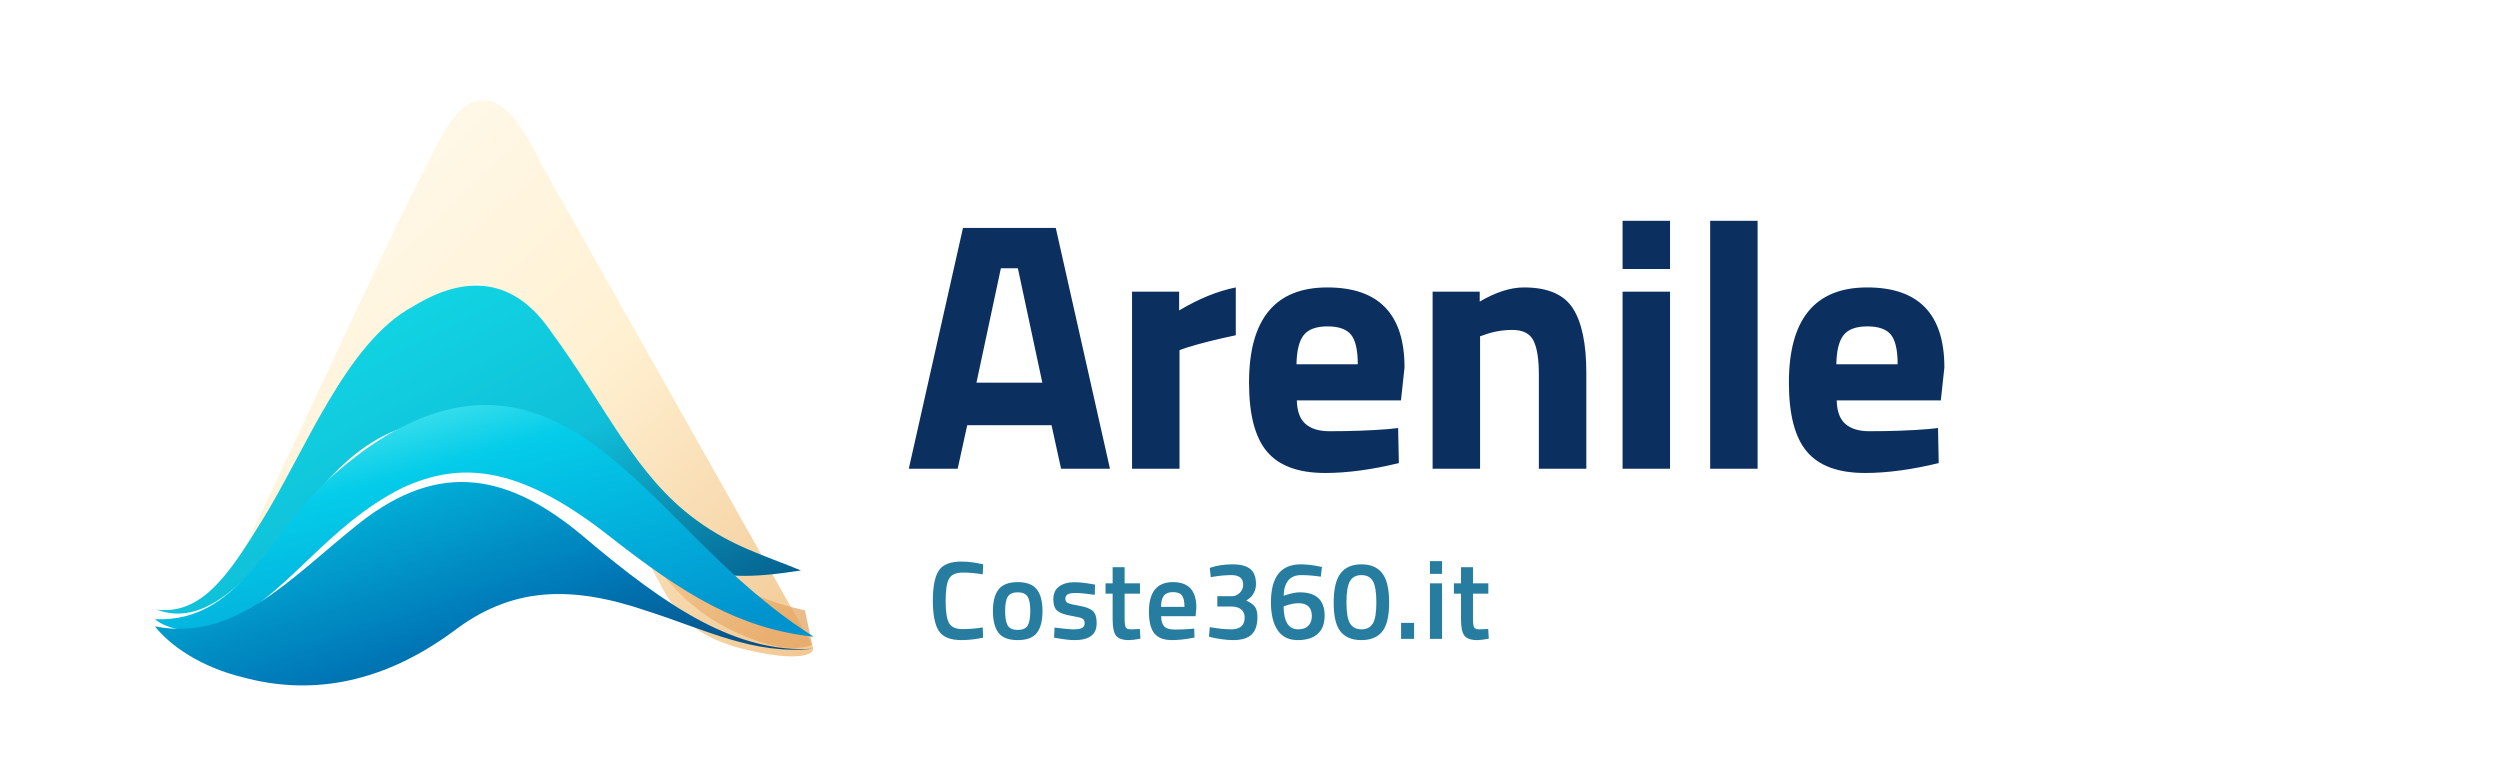
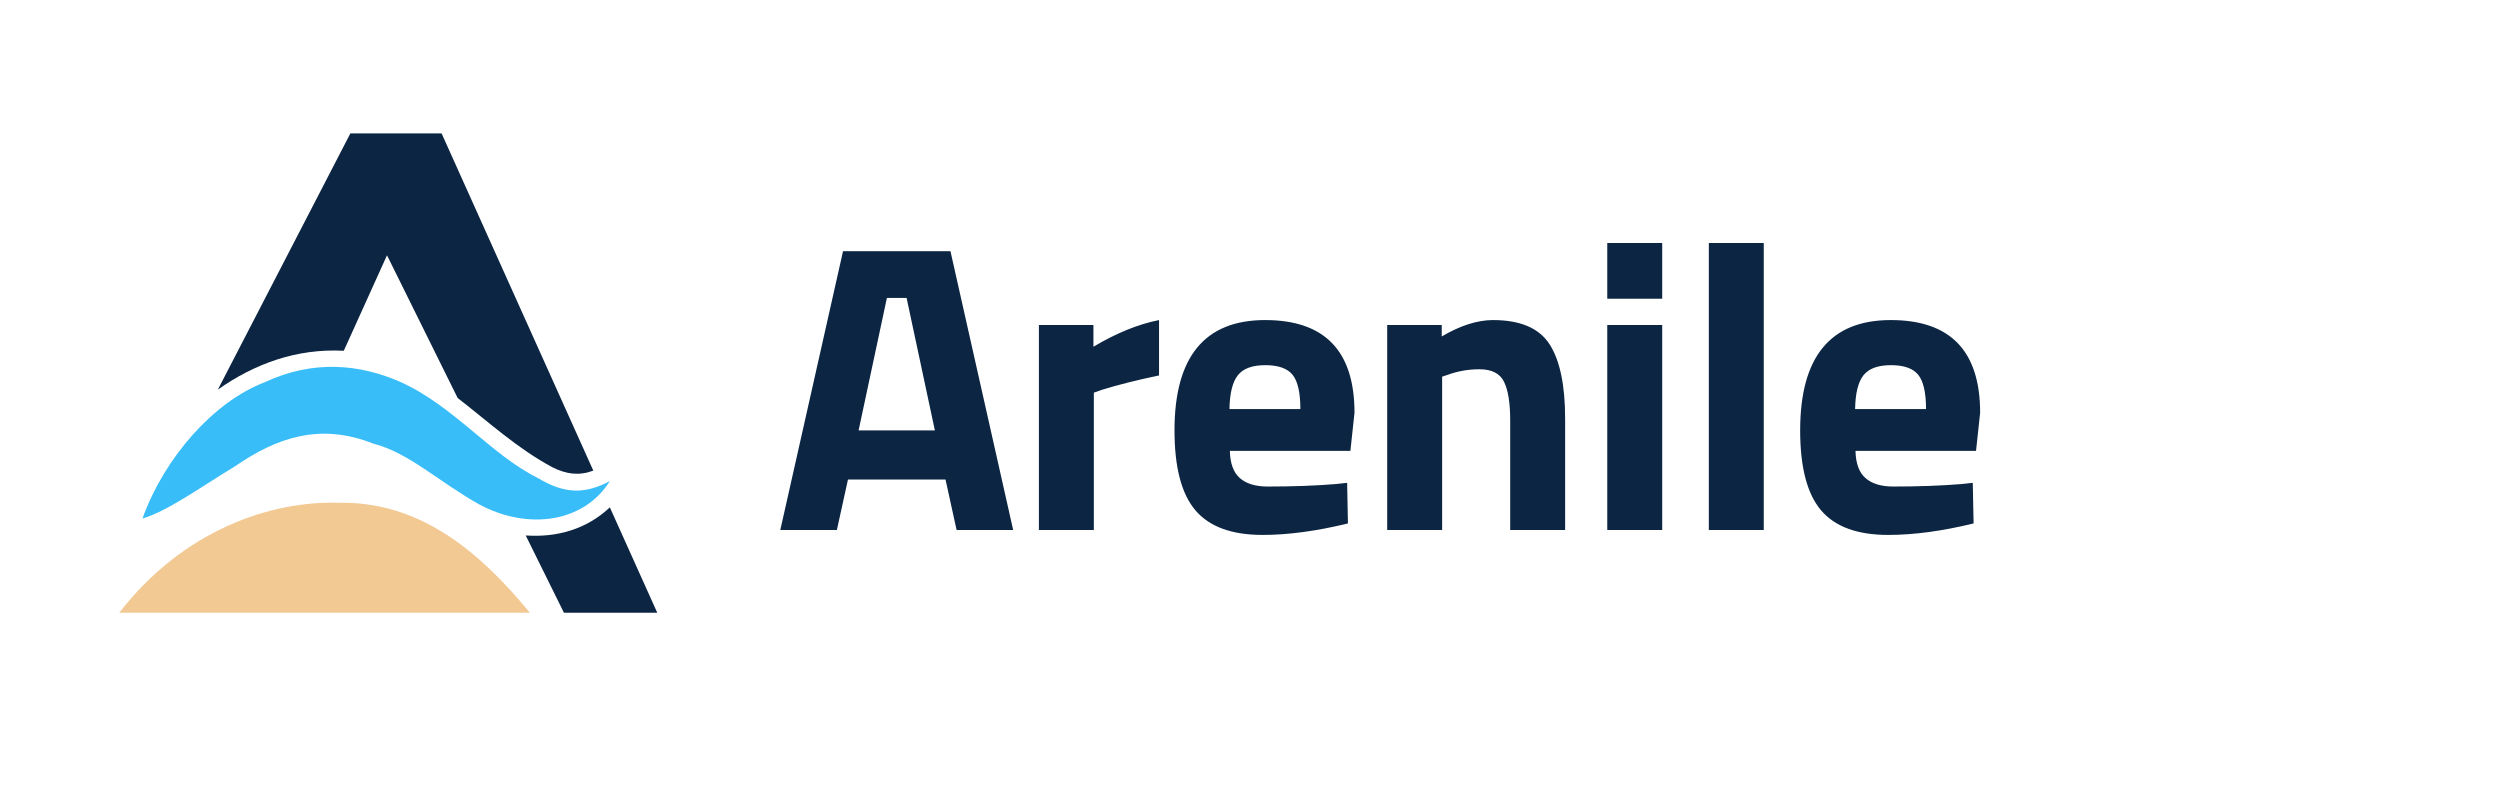
- <svg xmlns="http://www.w3.org/2000/svg" viewBox="0 0 720 224" role="img" aria-label="Arenile Coste360.it — Logo orizzontale">
-   <defs>
-     <linearGradient id="sandGradient" x1="0" y1="0" x2="1" y2="1">
-       <stop stop-color="#FFFDF5" />
-       <stop offset=".56" stop-color="#FFF0D1" />
-       <stop offset="1" stop-color="#F2C893" />
-     </linearGradient>
-     <linearGradient id="sandShadowGradient" x1="0" y1="0" x2="1" y2=".8">
-       <stop stop-color="#FFD9A7" />
-       <stop offset="1" stop-color="#E3A25D" />
-     </linearGradient>
-     <linearGradient id="upperWaveGradient" x1="0" y1="0" x2="1" y2="1">
-       <stop stop-color="#12E2E9" />
-       <stop offset=".55" stop-color="#10BFD9" />
-       <stop offset="1" stop-color="#035183" />
-     </linearGradient>
-     <linearGradient id="aquaWaveGradient" x1="0" y1="0" x2=".8" y2="1">
-       <stop stop-color="#81F7F0" />
-       <stop offset=".37" stop-color="#04CCE9" />
-       <stop offset="1" stop-color="#0193CE" />
-     </linearGradient>
-     <linearGradient id="deepWaveGradient" x1="0" y1="0" x2="1" y2=".9">
-       <stop stop-color="#02CFEA" />
-       <stop offset=".6" stop-color="#0079B8" />
-       <stop offset="1" stop-color="#074477" />
-     </linearGradient>
-     <linearGradient id="tileGradient" x1="0" y1="0" x2="1" y2="1">
-       <stop stop-color="#155DA0" />
-       <stop offset=".4" stop-color="#092F66" />
-       <stop offset="1" stop-color="#031A3D" />
-     </linearGradient>
-   </defs>
-   <g transform="translate(20 -2) scale(.23)">
-     <path d="M191 752 C269 596 374 359 447 216 C474 160 492 134 518 134 C544 134 564 160 593 218 L930 816 C939 835 893 832 865 826 C792 812 764 788 737 735 L566 421 C544 380 524 352 493 370 C470 385 446 436 422 482 L337 658 Z" fill="url(#sandGradient)" />
-     <path d="M646 537 C717 616 753 703 835 742 C857 754 885 765 921 773 L930 816 C906 826 871 817 838 802 C737 758 691 657 646 537 Z" fill="url(#sandShadowGradient)" opacity=".72" />
-     <path d="M109 772 C165 779 199 729 239 664 C295 575 346 437 431 392 C506 346 563 365 603 424 C671 516 708 604 785 660 C830 693 870 704 916 723 C857 732 815 735 763 713 C670 673 614 581 536 550 C443 514 365 551 300 639 C222 743 167 794 109 772 Z" fill="url(#upperWaveGradient)" />
-     <path d="M107 784 C218 789 252 667 337 598 C430 518 517 498 596 531 C714 580 791 717 932 806 C839 796 769 753 676 680 C559 588 487 588 418 619 C319 668 271 758 190 792 C159 805 122 797 107 784 Z" fill="url(#aquaWaveGradient)" />
-     <path d="M107 793 C208 813 277 732 364 663 C465 584 551 603 643 680 C749 770 836 827 931 821 C857 829 796 797 724 774 C625 740 552 745 481 799 C386 869 296 878 218 857 C164 844 126 817 107 793 Z" fill="url(#deepWaveGradient)" />
+ <svg xmlns="http://www.w3.org/2000/svg" viewBox="0 0 750 238" width="750" height="238" role="img" aria-label="Arenile — logo orizzontale">
+   <g transform="translate(34 38) scale(0.2243243) translate(-143 -177)">
+     <path d="M 282.8 528.6 L 460 186 L 582 186 L 784.9 637 C 765.6 644.2 748.6 641.7 730.4 632.6 C 683.4 607.5 645.4 572.3 603.5 539.9 L 509 349 L 451.2 476.7 C 388.2 473.4 332 494 282.8 528.6 Z" fill="#0B2542" />
+     <path d="M 694.5 723.7 C 736.4 726.6 776.1 715.3 807 686.1 L 870.4 827 L 745.6 827 Z" fill="#0B2542" />
+     <path d="M 151 827 C 236 717 353 677 445 680 C 555 678 635 748 700 827 Z" fill="#F2C893" />
+     <path d="M 182 701 C 211 620 277 545 345 519 C 411 488 473 495 526 518 C 598 550 648 616 711 647 C 746 668 773 669 807 651 C 772 707 697 717 632 682 C 577 651 538 613 491 601 C 418 572 360 594 306 631 C 260 659 214 692 182 701 Z" fill="#38BDF8" />
  </g>
-   <path fill="#0B305F" d="M275.81 135L261.73 135L277.34 65.64L304.06 65.64L319.67 135L305.59 135L302.84 122.45L278.56 122.45L275.81 135M293.15 77.27L288.25 77.27L281.22 110.21L300.19 110.21M339.70 135L326.03 135L326.03 84L339.59 84L339.59 89.41Q348.16 84.31 355.91 82.78L355.91 96.55Q347.65 98.28 341.74 100.12L339.70 100.83M373.49 115.31Q373.59 120.01 375.99 122.10Q378.39 124.19 382.88 124.19Q392.36 124.19 399.81 123.58L402.66 123.27L402.87 133.37Q391.14 136.22 381.65 136.22Q370.13 136.22 364.92 130.10Q359.72 123.98 359.72 110.21Q359.72 82.78 382.26 82.78Q404.50 82.78 404.50 105.83L403.48 115.31L373.49 115.31M373.39 104.91L391.04 104.91Q391.04 98.79 389.10 96.39Q387.16 94 382.31 94Q377.47 94 375.48 96.50Q373.49 98.99 373.39 104.91M426.26 96.85L426.26 135L412.59 135L412.59 84L426.16 84L426.16 86.86Q433.09 82.78 438.91 82.78Q449.11 82.78 452.98 88.79Q456.86 94.81 456.86 107.36L456.86 135L443.19 135L443.19 107.77Q443.19 101.24 441.66 98.13Q440.13 95.02 435.54 95.02Q431.36 95.02 427.48 96.44M480.97 135L467.30 135L467.30 84L480.97 84L480.97 135M480.97 77.47L467.30 77.47L467.30 63.60L480.97 63.60M506.19 135L492.53 135L492.53 63.60L506.19 63.60M528.97 115.31Q529.08 120.01 531.47 122.10Q533.87 124.19 538.36 124.19Q547.84 124.19 555.29 123.58L558.15 123.27L558.35 133.37Q546.62 136.22 537.13 136.22Q525.61 136.22 520.41 130.10Q515.20 123.98 515.20 110.21Q515.20 82.78 537.75 82.78Q559.98 82.78 559.98 105.83L558.96 115.31L528.97 115.31M528.87 104.91L546.52 104.91Q546.52 98.79 544.58 96.39Q542.64 94 537.80 94Q532.95 94 530.96 96.50Q528.97 98.99 528.87 104.91" />
-   <path fill="#277D9F" d="M276.89 184.35Q272.09 184.35 270.38 181.70Q268.66 179.04 268.66 172.96Q268.66 166.88 270.39 164.30Q272.12 161.73 276.89 161.73Q279.74 161.73 283.16 162.53L283.03 165.41Q280.15 164.90 277.27 164.90Q274.39 164.90 273.37 166.61Q272.34 168.32 272.34 173.04Q272.34 177.76 273.34 179.47Q274.33 181.18 277.21 181.18Q280.09 181.18 283.03 180.70L283.13 183.65Q279.83 184.35 276.89 184.35M287.61 169.73Q289.26 167.65 293.10 167.65Q296.94 167.65 298.59 169.73Q300.24 171.81 300.24 175.97Q300.24 180.13 298.64 182.24Q297.04 184.35 293.10 184.35Q289.16 184.35 287.56 182.24Q285.96 180.13 285.96 175.97Q285.96 171.81 287.61 169.73M290.22 180.13Q290.96 181.41 293.10 181.41Q295.24 181.41 295.98 180.13Q296.72 178.85 296.72 175.94Q296.72 173.02 295.93 171.81Q295.15 170.59 293.10 170.59Q291.05 170.59 290.27 171.81Q289.48 173.02 289.48 175.94Q289.48 178.85 290.22 180.13M315.36 168.38L315.30 171.30Q311.52 170.78 309.82 170.78Q308.13 170.78 307.47 171.18Q306.82 171.58 306.82 172.45Q306.82 173.31 307.54 173.66Q308.26 174.02 310.93 174.48Q313.60 174.94 314.72 175.94Q315.84 176.93 315.84 179.46Q315.84 181.98 314.22 183.17Q312.61 184.35 309.50 184.35Q307.55 184.35 304.58 183.81L303.58 183.65L303.71 180.74Q307.55 181.25 309.25 181.25Q310.94 181.25 311.66 180.83Q312.38 180.42 312.38 179.46Q312.38 178.50 311.70 178.13Q311.01 177.76 308.40 177.33Q305.79 176.90 304.58 175.97Q303.36 175.04 303.36 172.58Q303.36 170.11 305.04 168.90Q306.72 167.68 309.34 167.68Q311.39 167.68 314.37 168.19M328.31 168L328.31 170.98L323.89 170.98L323.89 178.02Q323.89 179.97 324.18 180.61Q324.47 181.25 325.65 181.25L328.28 181.15L328.44 183.94Q326.29 184.35 325.17 184.35Q322.45 184.35 321.44 183.10Q320.44 181.86 320.44 178.40L320.44 170.98L318.39 170.98L318.39 168L320.44 168L320.44 163.36L323.89 163.36L323.89 168M343.05 181.12L343.94 181.02L344.01 183.62Q340.36 184.35 337.54 184.35Q333.99 184.35 332.44 182.40Q330.89 180.45 330.89 176.16Q330.89 167.65 337.83 167.65Q344.55 167.65 344.55 174.98L344.33 177.47L334.41 177.47Q334.44 179.46 335.27 180.38Q336.10 181.31 338.38 181.31Q340.65 181.31 343.05 181.12M334.38 174.78L341.13 174.78Q341.13 172.42 340.38 171.47Q339.62 170.53 337.83 170.53Q336.04 170.53 335.22 171.52Q334.41 172.51 334.38 174.78M348.70 166.24L348.41 163.55Q351.39 162.53 354.94 162.53Q358.49 162.53 360.11 163.89Q361.72 165.25 361.72 168.19Q361.72 169.47 361.23 170.50Q360.73 171.52 360.22 171.98Q359.71 172.45 358.94 172.96Q360.64 173.76 361.39 174.70Q362.14 175.65 362.14 177.76Q362.14 181.12 360.46 182.74Q358.78 184.35 355.10 184.35Q353.66 184.35 351.93 184.11Q350.20 183.87 349.18 183.62L348.19 183.36L348.41 180.61Q351.93 181.25 354.62 181.25Q358.46 181.22 358.46 177.86Q358.46 176.32 357.47 175.52Q356.48 174.72 354.84 174.69L350.59 174.69L350.59 171.71L354.84 171.71Q356.03 171.71 357.04 170.74Q358.04 169.76 358.04 168.37Q358.04 166.98 357.16 166.30Q356.28 165.63 354.75 165.63Q352.22 165.63 349.53 166.08M380.72 163.30L380.40 166.08Q377.30 165.63 374.77 165.63Q372.24 165.63 370.99 167.20Q369.74 168.77 369.71 171.58L370.45 171.33Q372.75 170.59 374.32 170.59Q381.49 170.59 381.49 177.31Q381.49 180.77 379.50 182.56Q377.52 184.35 373.71 184.35Q369.90 184.35 367.97 181.52Q366.03 178.69 366.03 173.44Q366.03 162.53 374.61 162.53Q377.01 162.53 379.79 163.10L380.72 163.30M370.29 174.43L369.68 174.66Q369.74 181.25 373.90 181.25Q375.79 181.25 376.80 180.22Q377.81 179.20 377.81 177.38Q377.81 175.55 376.82 174.64Q375.82 173.73 374.05 173.73Q372.27 173.73 370.29 174.43M386.10 165.10Q388.10 162.53 392.10 162.53Q396.10 162.53 398.08 165.09Q400.07 167.65 400.07 173.55Q400.07 179.46 398.07 181.90Q396.07 184.35 392.08 184.35Q388.10 184.35 386.10 181.92Q384.10 179.49 384.10 173.58Q384.10 167.68 386.10 165.10M395.40 167.38Q394.40 165.63 392.10 165.63Q389.80 165.63 388.79 167.38Q387.78 169.12 387.78 173.50Q387.78 177.89 388.82 179.57Q389.86 181.25 392.12 181.25Q394.37 181.25 395.38 179.57Q396.39 177.89 396.39 173.50Q396.39 169.12 395.40 167.38M407.26 184L403.51 184L403.51 179.39L407.26 179.39M415.31 184L411.82 184L411.82 168L415.31 168L415.31 184M415.31 165.28L411.82 165.28L411.82 161.60L415.31 161.60M428.64 168L428.64 170.98L424.22 170.98L424.22 178.02Q424.22 179.97 424.51 180.61Q424.80 181.25 425.98 181.25L428.61 181.15L428.77 183.94Q426.62 184.35 425.50 184.35Q422.78 184.35 421.78 183.10Q420.77 181.86 420.77 178.40L420.77 170.98L418.72 170.98L418.72 168L420.77 168L420.77 163.36L424.22 163.36L424.22 168" />
+   <path fill="#0B2542" d="M251.06 159L234.09 159L252.91 75.36L285.14 75.36L303.95 159L286.98 159L283.66 143.87L254.39 143.87L251.06 159M271.98 89.38L266.07 89.38L257.58 129.11L280.46 129.11M328.15 159L311.67 159L311.67 97.50L328.03 97.50L328.03 104.02Q338.36 97.87 347.71 96.02L347.71 112.63Q337.75 114.72 330.61 116.93L328.15 117.80M368.96 135.26Q369.08 140.92 371.97 143.44Q374.86 145.96 380.27 145.96Q391.71 145.96 400.69 145.22L404.14 144.85L404.38 157.03Q390.24 160.48 378.80 160.48Q364.90 160.48 358.63 153.10Q352.35 145.72 352.35 129.11Q352.35 96.02 379.54 96.02Q406.35 96.02 406.35 123.82L405.12 135.26L368.96 135.26M368.84 122.72L390.11 122.72Q390.11 115.34 387.78 112.44Q385.44 109.55 379.60 109.55Q373.75 109.55 371.36 112.57Q368.96 115.58 368.84 122.72M432.64 113L432.64 159L416.16 159L416.16 97.50L432.52 97.50L432.52 100.94Q440.88 96.02 447.89 96.02Q460.19 96.02 464.87 103.28Q469.54 110.54 469.54 125.67L469.54 159L453.06 159L453.06 126.16Q453.06 118.29 451.21 114.54Q449.37 110.78 443.83 110.78Q438.79 110.78 434.12 112.51M498.66 159L482.18 159L482.18 97.50L498.66 97.50L498.66 159M498.66 89.63L482.18 89.63L482.18 72.90L498.66 72.90M529.13 159L512.65 159L512.65 72.90L529.13 72.90M556.65 135.26Q556.77 140.92 559.66 143.44Q562.55 145.96 567.97 145.96Q579.41 145.96 588.38 145.22L591.83 144.85L592.08 157.03Q577.93 160.48 566.49 160.48Q552.59 160.48 546.32 153.10Q540.05 145.72 540.05 129.11Q540.05 96.02 567.23 96.02Q594.04 96.02 594.04 123.82L592.81 135.26L556.65 135.26M556.53 122.72L577.81 122.72Q577.81 115.34 575.47 112.44Q573.13 109.55 567.29 109.55Q561.45 109.55 559.05 112.57Q556.65 115.58 556.53 122.72" />
</svg>
